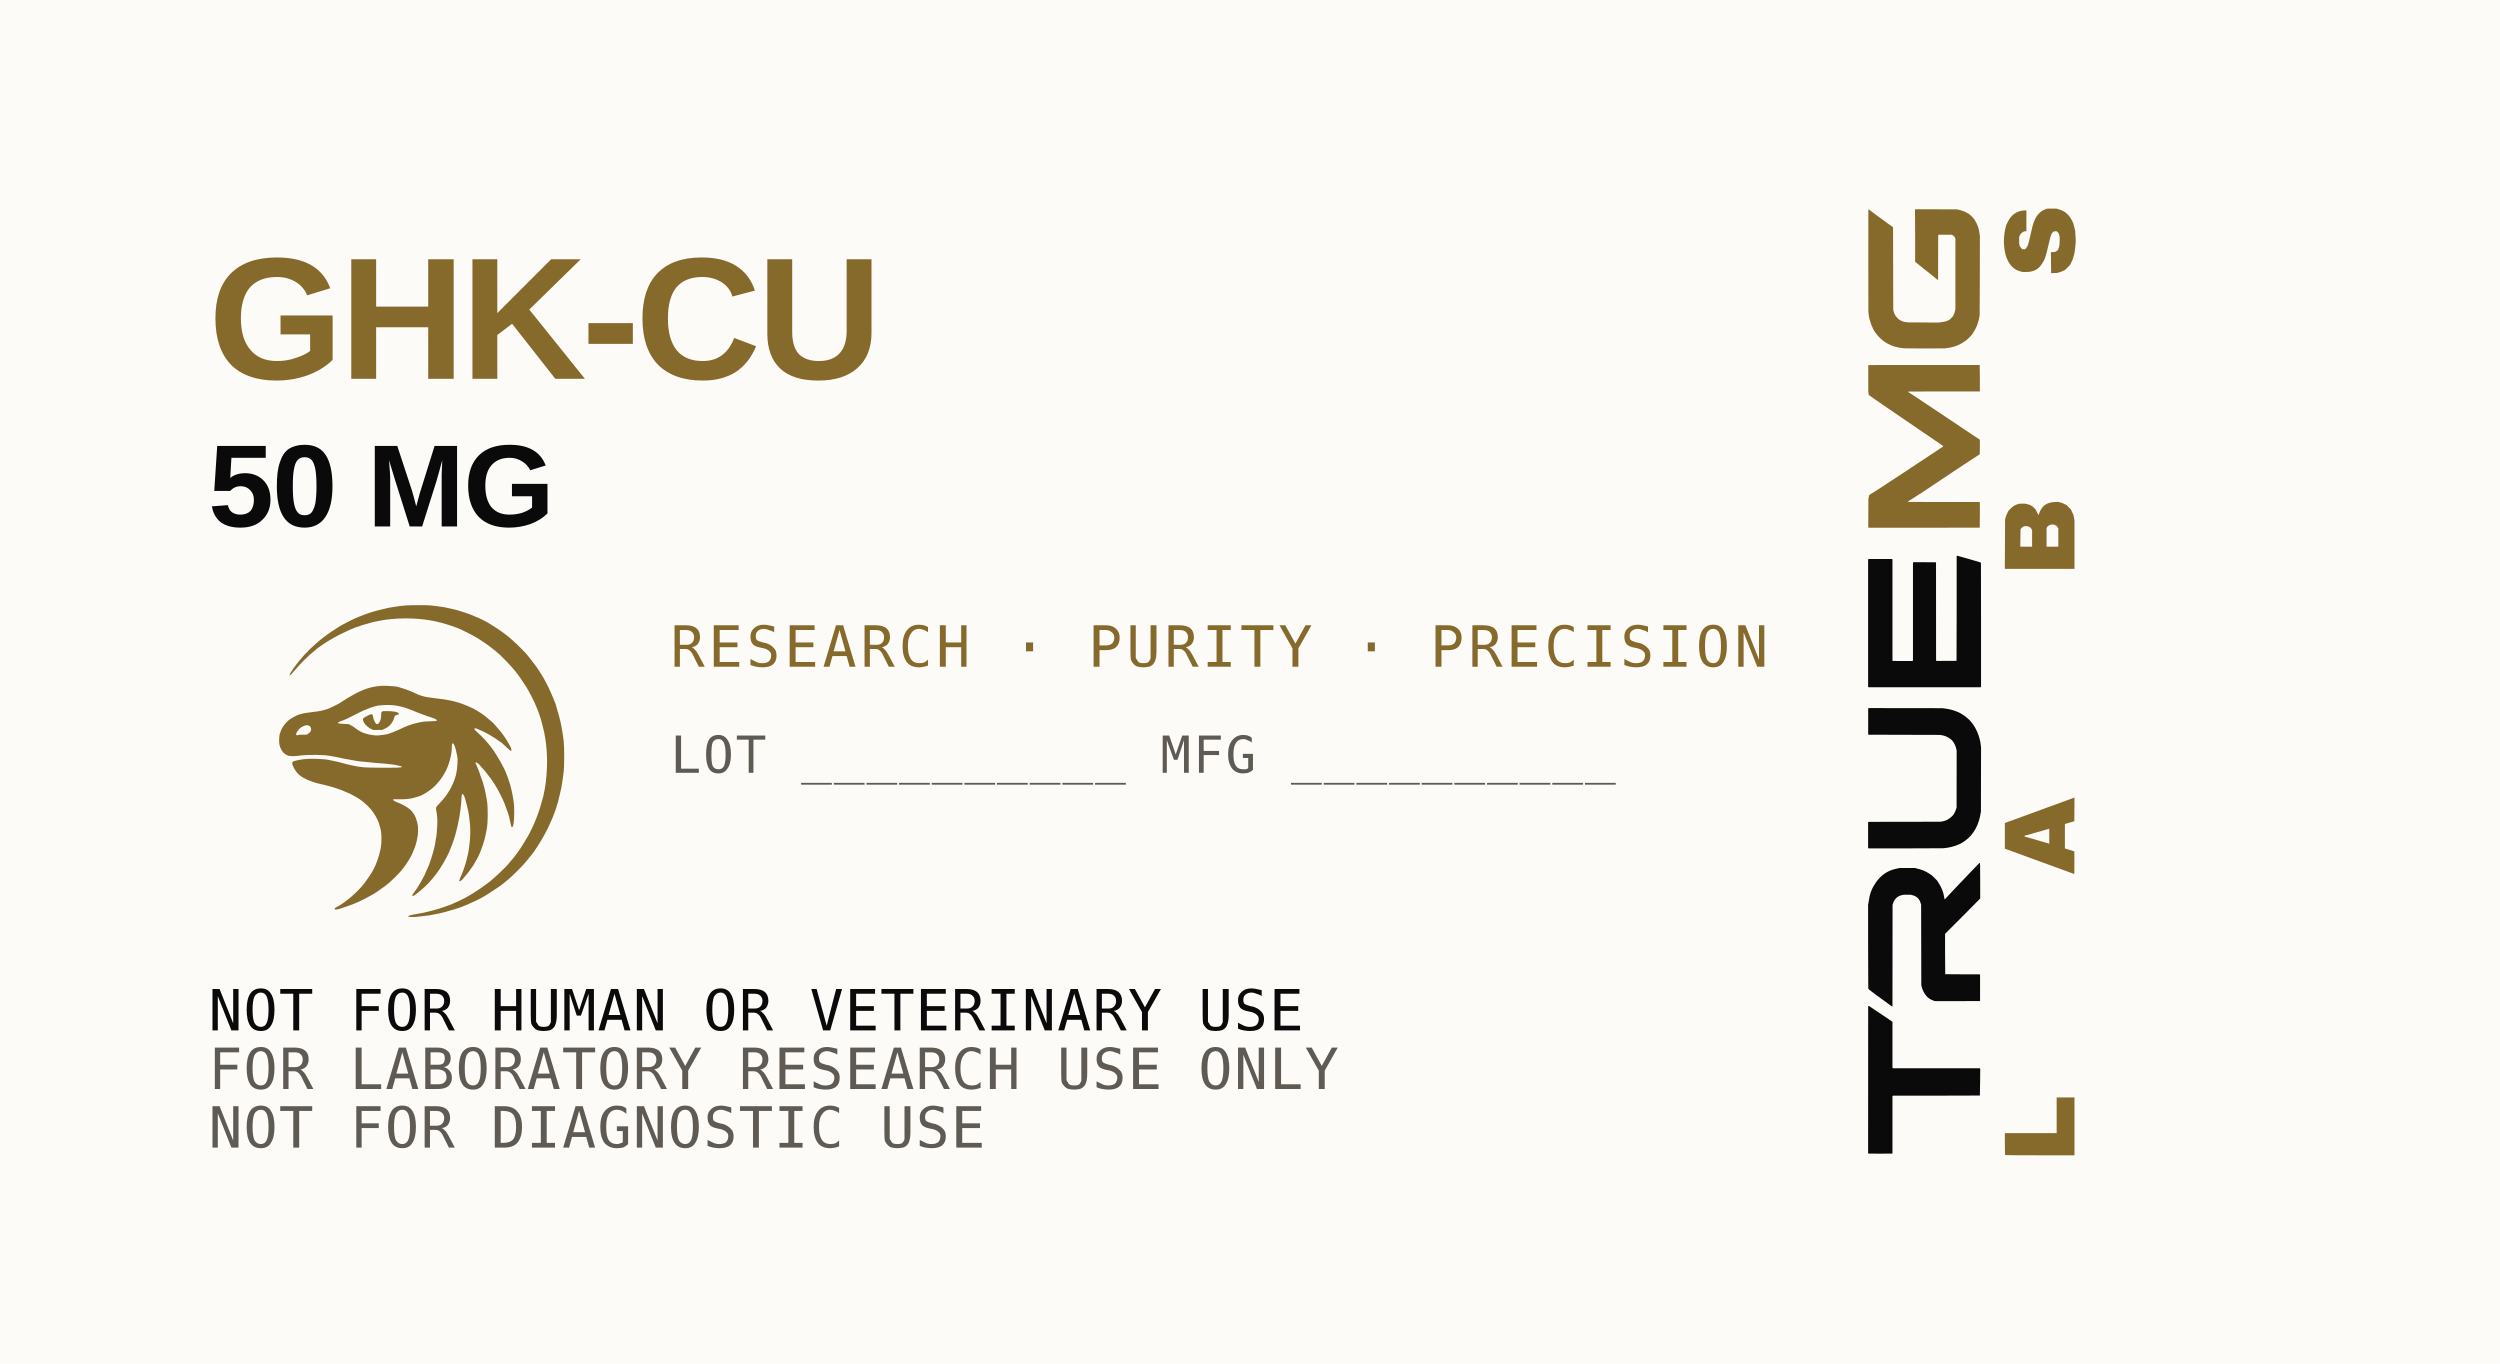
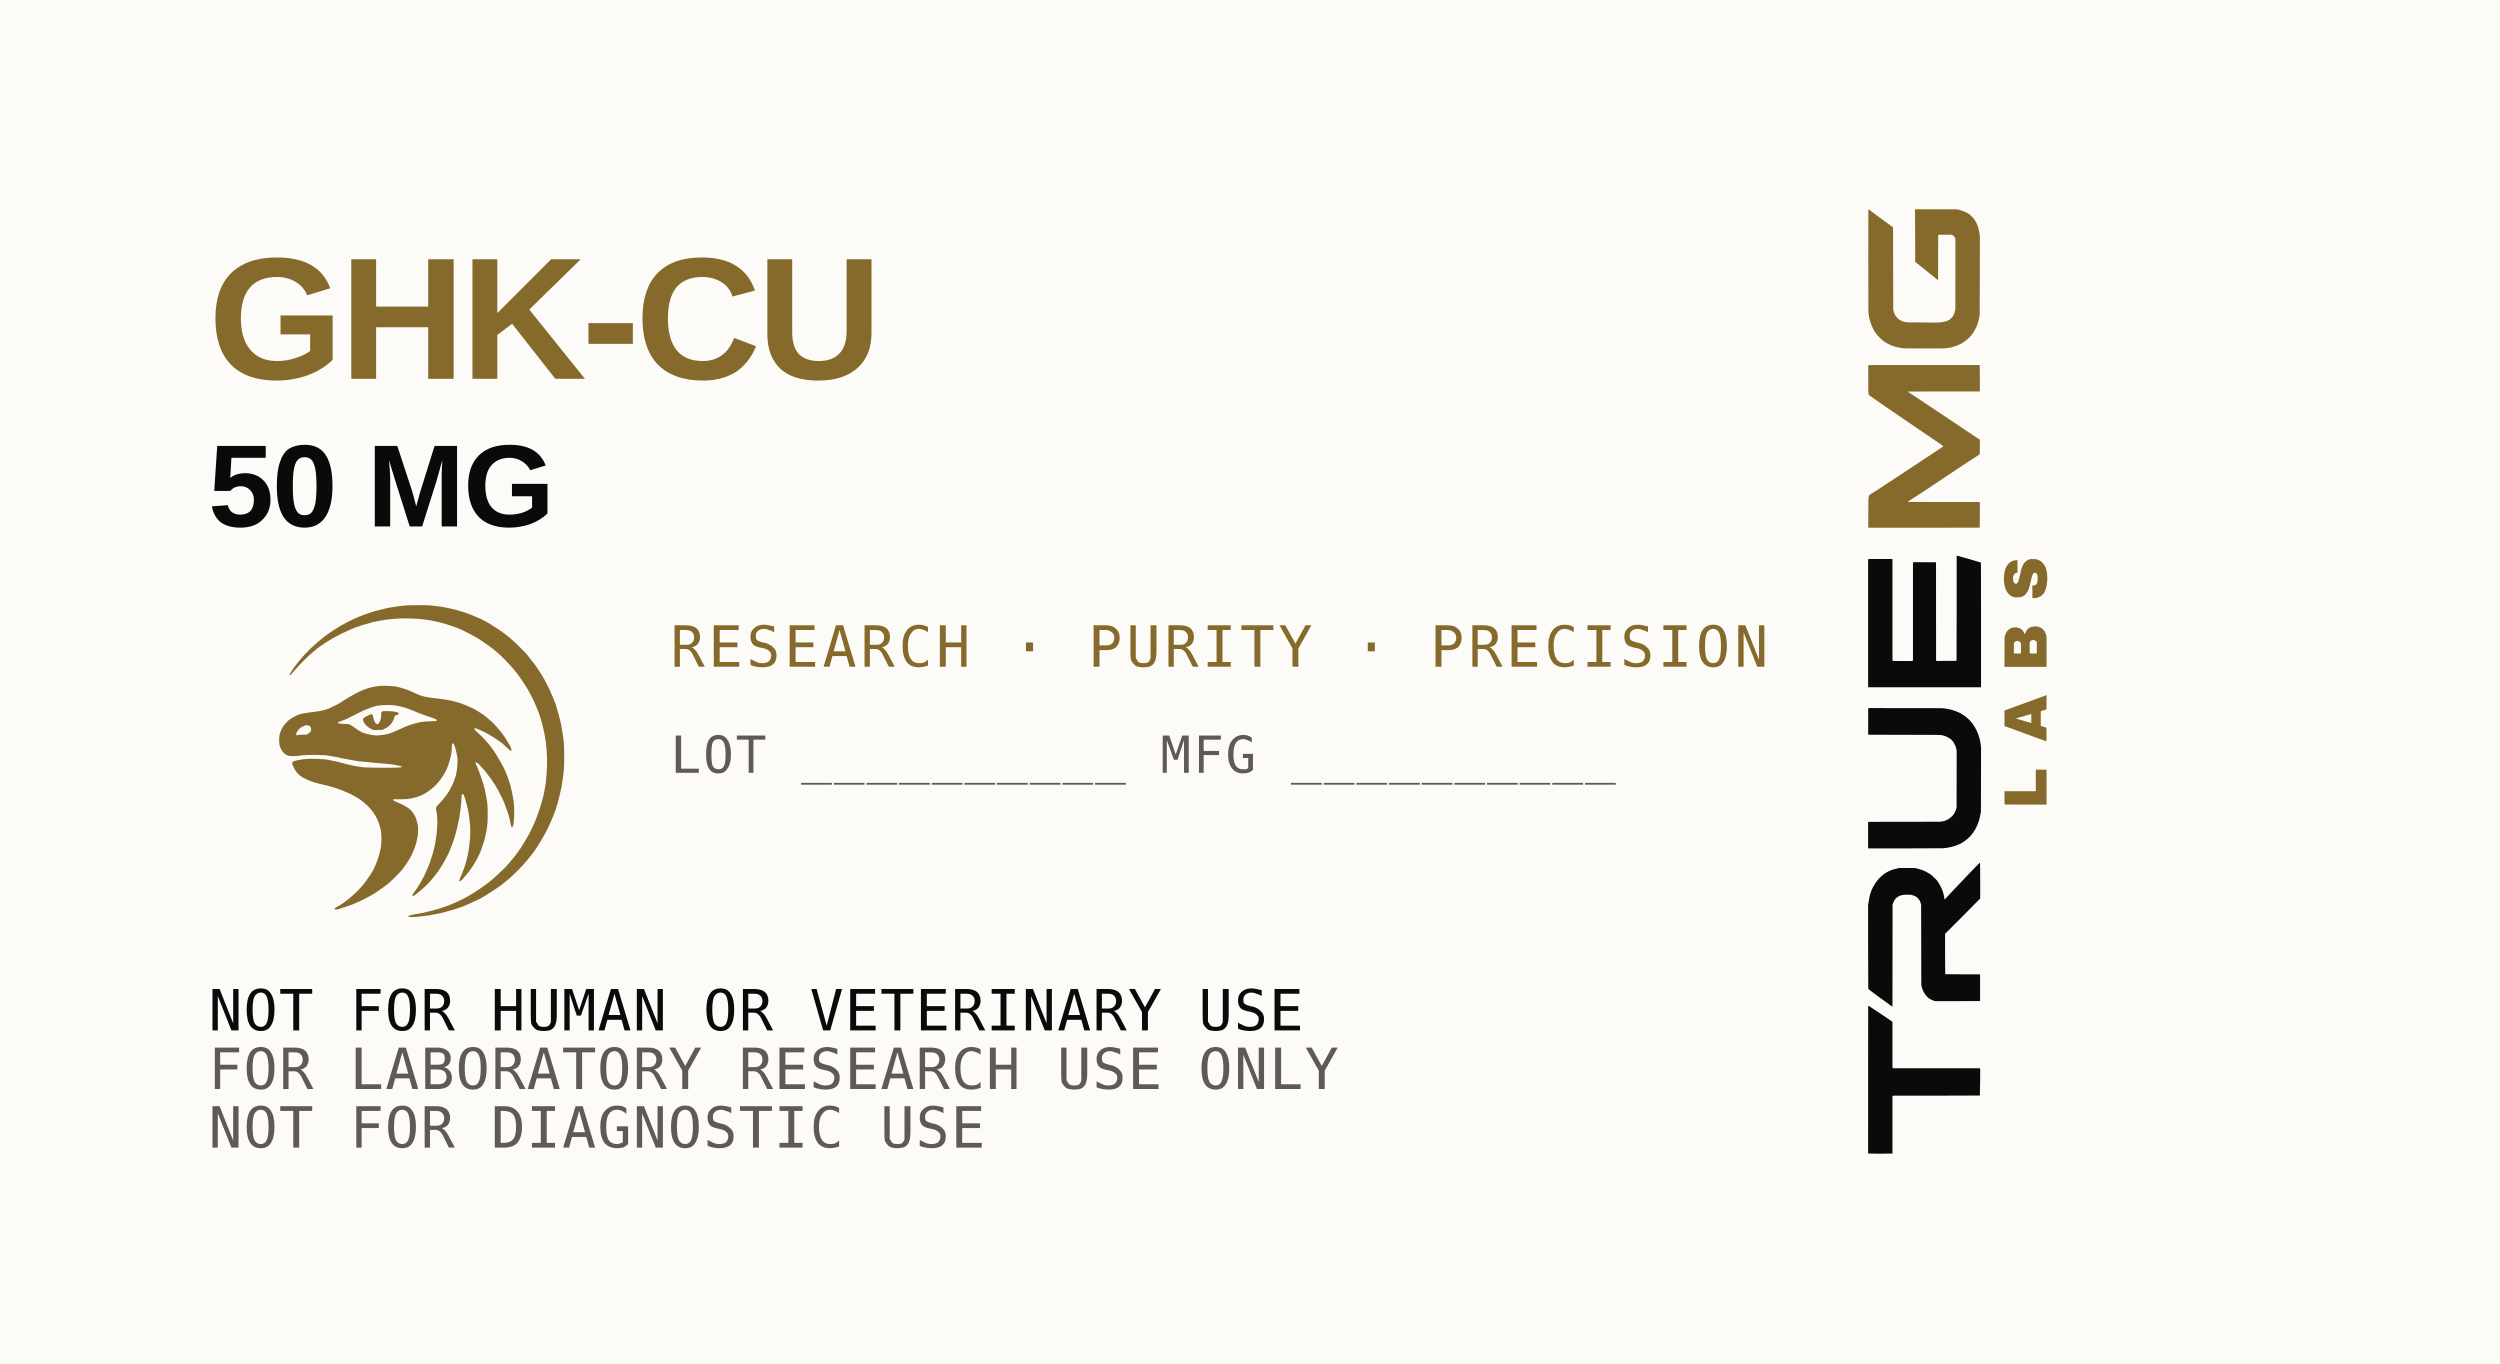
<svg xmlns="http://www.w3.org/2000/svg" width="66.0mm" height="36.0mm" viewBox="0 0 66.0 36.0">
  <rect x="0" y="0" width="66.0" height="36.0" fill="#FCFBF8" />
  <g transform="translate(49.30,30.50) rotate(-90) scale(0.004437)">
    <g transform="translate(0,681) scale(0.025,-0.025)" stroke="none">
      <g fill="#0A0A0B">
        <path d="M465 27020 l-58 -59 -15 -2770 c-8 -1524 0 -2802 18 -2841 l33 -70 6816 0 6815 0 61 -61 61 -61 -3 -10322 c-2 -5867 12 -10336 32 -10355 19 -18 1457 -45 3195 -61 l3160 -28 70 77 70 78 0 10325 0 10325 77 42 78 41 5439 0 5440 0 86 110 c125 160 843 1198 1065 1538 295 455 724 1099 1709 2569 l910 1356 -12 104 -12 103 -17488 9 -17488 9 -59 -58z" />
        <path d="M39653 27037 c-49 -18 -221 -200 -384 -405 -458 -576 -1855 -2468 -2161 -2925 -179 -268 -743 -1037 -1416 -1929 -166 -221 -278 -407 -266 -440 l22 -57 12086 -12 12086 -12 278 -88 c640 -203 1152 -536 1485 -965 307 -395 445 -712 569 -1304 l66 -320 0 -800 0 -800 -66 -300 c-181 -812 -569 -1408 -1152 -1768 -273 -168 -352 -202 -789 -341 l-351 -111 -9580 -21 -9580 -22 -300 -72 c-898 -215 -1753 -647 -2317 -1169 -555 -514 -833 -960 -1109 -1776 l-74 -220 -9 -5315 c-6 -2923 5 -5341 24 -5374 l33 -60 3113 -1 3113 0 48 65 47 66 6 4063 c3 2235 15 4080 27 4100 13 21 2011 36 4813 36 l4790 0 4138 -4134 c2275 -2274 4176 -4155 4224 -4180 l88 -46 3836 0 c2110 0 4003 12 4207 26 l369 26 19 50 c22 57 -449 537 -1427 1453 -693 648 -3219 3069 -3680 3525 -144 143 -513 492 -821 776 -307 284 -765 716 -1018 960 -460 444 -678 647 -1334 1239 l-350 316 13 64 12 65 180 30 c98 16 287 47 419 68 1108 179 2211 624 3280 1324 l560 366 620 626 620 626 263 400 c457 695 732 1203 890 1648 218 612 370 1114 408 1352 14 88 56 250 92 360 l67 200 0 1860 0 1860 -67 280 c-37 154 -105 451 -152 660 -425 1916 -1544 3522 -3281 4711 -1373 939 -2719 1447 -4380 1652 -176 22 -437 66 -580 99 l-260 59 -9960 -6 c-5478 -3 -9999 -20 -10047 -38z" />
        <path d="M73081 27003 l-41 -78 3 -8632 c2 -4748 18 -8831 36 -9073 101 -1383 432 -2698 970 -3860 66 -143 137 -296 156 -340 20 -44 107 -188 194 -320 88 -132 189 -294 225 -360 209 -379 985 -1283 1459 -1702 967 -852 2219 -1538 3517 -1926 650 -194 1101 -302 1480 -354 165 -23 381 -62 480 -87 l180 -46 7678 -14 7679 -14 341 41 c875 105 996 127 1782 328 1078 274 2363 850 3164 1418 90 64 252 177 360 252 187 130 549 429 780 644 172 160 902 995 1009 1154 55 80 204 315 333 521 129 206 275 440 325 520 50 80 106 181 125 225 20 44 83 188 142 320 184 414 294 707 421 1120 67 220 148 481 179 580 32 99 77 306 101 460 24 154 62 337 84 406 22 69 70 384 107 700 l66 574 11 8700 12 8700 -51 100 -50 100 -3067 0 -3067 0 -52 -52 -52 -52 -24 -8508 -24 -8508 -44 -260 c-110 -664 -270 -1122 -588 -1684 -416 -734 -817 -1122 -1520 -1473 -547 -273 -643 -308 -1159 -424 l-449 -100 -6776 10 -6776 11 -200 71 c-110 39 -290 99 -400 133 -249 78 -763 334 -1012 503 -573 388 -1285 1345 -1482 1993 -23 77 -72 239 -109 360 -36 121 -85 364 -108 540 l-41 320 -14 8515 -13 8515 -45 55 -46 55 -3073 0 -3074 0 -42 -77z" />
        <path d="M111470 27037 l-70 -41 0 -13357 0 -13356 77 -42 78 -41 14699 0 c8085 0 14727 11 14761 23 73 29 147 254 589 1797 45 154 107 361 140 460 63 190 147 481 240 830 105 394 171 630 288 1030 333 1138 450 1584 428 1620 l-25 40 -12447 1 c-6847 0 -12469 14 -12496 31 l-47 30 -13 2367 -12 2367 52 52 52 52 11644 8 11643 7 44 44 44 44 13 2601 14 2601 -64 97 -64 98 -11636 0 -11636 0 -65 65 -65 65 9 2319 10 2320 55 55 56 56 12035 0 12036 0 42 77 41 78 0 2733 0 2734 -61 88 -61 87 -15129 1 -15129 0 -70 -41z" />
      </g>
      <g fill="#866A2C">
        <path d="M149428 26991 l-69 -51 0 -13193 c0 -7256 10 -13210 23 -13230 14 -22 1228 -37 3012 -37 l2990 0 48 48 48 48 0 8485 c0 4667 11 8496 24 8510 51 51 137 -27 250 -225 101 -177 300 -490 866 -1360 66 -102 354 -541 640 -976 286 -435 601 -923 700 -1084 99 -162 321 -503 493 -760 172 -256 505 -753 740 -1103 235 -350 445 -663 467 -695 22 -31 510 -762 1084 -1623 574 -861 1170 -1754 1324 -1985 154 -231 405 -609 558 -840 153 -231 503 -754 776 -1163 274 -408 516 -772 538 -808 22 -36 195 -296 384 -577 189 -282 556 -836 816 -1232 1081 -1646 1205 -1838 1541 -2380 75 -121 155 -233 178 -249 22 -17 800 -30 1727 -30 l1686 -1 119 135 c65 75 217 295 338 490 237 384 977 1507 1354 2055 228 331 2457 3644 2617 3889 44 67 699 1051 1456 2187 757 1135 1423 2135 1480 2222 180 274 1884 2825 1961 2936 156 223 1269 1899 1393 2098 72 114 250 393 396 620 l265 412 64 -13 65 -12 10 -8456 10 -8455 45 -54 45 -54 3045 1 c1675 0 3068 15 3097 33 l52 33 3 9997 c2 5498 1 11430 -2 13183 l-5 3187 -64 64 -64 64 -3106 -3 -3106 -4 -378 -57 -379 -56 -90 -91 c-86 -86 -510 -688 -1208 -1715 -174 -255 -384 -561 -468 -680 -84 -119 -276 -396 -427 -616 -151 -220 -458 -665 -682 -990 -1061 -1535 -1504 -2184 -2993 -4392 -102 -151 -291 -424 -420 -606 -395 -558 -1826 -2658 -2692 -3952 -243 -363 -534 -795 -646 -960 -362 -533 -933 -1370 -1216 -1780 -151 -220 -481 -706 -734 -1080 -645 -958 -666 -976 -803 -710 -42 83 -173 285 -290 450 -117 165 -304 439 -414 609 -110 170 -319 485 -464 700 -262 388 -699 1050 -1710 2591 -288 440 -580 881 -649 980 -69 99 -254 378 -411 620 -158 242 -361 548 -451 680 -281 410 -2516 3790 -2639 3990 -64 104 -235 365 -380 580 -145 214 -333 498 -417 630 -84 132 -354 546 -599 920 -245 374 -615 940 -823 1259 -207 318 -435 660 -505 760 -71 99 -211 316 -313 481 -101 165 -291 462 -420 660 -130 198 -296 457 -368 575 -72 117 -167 271 -211 341 -44 69 -139 228 -212 352 -169 288 -192 306 -474 358 -129 23 -333 61 -454 84 l-220 41 -3341 16 -3341 15 -70 -51z" />
        <path d="M200748 27015 c-12 -12 -199 -36 -415 -54 -432 -34 -1041 -135 -1353 -224 -1056 -300 -1666 -529 -2360 -890 -1428 -741 -2792 -2118 -3512 -3547 -409 -812 -663 -1509 -787 -2160 -25 -132 -70 -357 -100 -500 -79 -379 -135 -742 -162 -1060 -43 -494 -55 -9253 -14 -9700 56 -610 149 -1204 259 -1660 102 -419 325 -1132 377 -1200 16 -22 80 -166 140 -320 130 -331 384 -846 530 -1076 305 -481 394 -610 605 -874 491 -615 1084 -1182 1642 -1570 290 -202 1442 -860 1505 -860 28 0 101 -26 164 -59 200 -104 621 -251 1093 -383 253 -70 546 -153 651 -184 105 -31 330 -75 500 -97 170 -23 390 -53 489 -68 99 -14 4347 -33 9440 -40 l9260 -14 540 64 c656 78 1322 222 1791 386 457 161 1227 540 1629 803 397 259 1101 959 1378 1369 420 622 746 1395 972 2303 l125 500 14 4945 15 4946 -71 71 -71 71 -1581 -27 c-870 -14 -3652 -26 -6184 -26 l-4603 0 -358 -430 c-730 -878 -909 -1102 -1673 -2099 -240 -314 -558 -715 -706 -891 -148 -176 -383 -466 -523 -644 -337 -431 -699 -871 -887 -1081 -88 -98 -148 -202 -140 -243 l14 -72 5305 -10 5304 -10 53 -64 53 -63 2 -1507 2 -1506 -91 -224 c-110 -274 -304 -474 -603 -623 l-226 -113 -8400 4 -8400 4 -320 70 c-469 102 -882 246 -1179 409 l-261 145 -360 364 -361 364 -139 260 c-255 475 -361 834 -439 1480 -25 209 -65 499 -88 643 l-43 264 25 3744 25 3744 40 105 c22 58 40 190 41 293 1 337 223 944 505 1380 483 748 1297 1294 2194 1474 l240 48 9794 23 9795 22 117 140 c64 77 166 212 225 299 139 203 491 691 749 1038 529 712 1029 1396 1202 1646 106 153 235 331 287 397 354 447 648 839 1069 1427 120 168 302 408 403 532 l184 226 -13 87 -12 88 -12145 8 c-6680 5 -12155 -1 -12167 -13z" />
      </g>
    </g>
-     <g transform="translate(0,811.8) scale(2.00071)">
+     <g transform="translate(2086.5,811.8) scale(1.209881)">
      <g transform="translate(0,214) scale(0.025,-0.025)" fill="#866A2C" stroke="none">
-         <path d="M108180 8534 c-883 -105 -1223 -191 -1720 -433 -723 -354 -1137 -832 -1320 -1524 l-62 -237 -3 -388 c-4 -854 255 -1416 851 -1840 580 -413 916 -536 2354 -856 1425 -317 1640 -428 1640 -841 l0 -141 -113 -114 -114 -113 -214 -63 -214 -64 -425 0 c-504 0 -844 55 -1052 172 l-152 85 -83 134 -83 134 -20 258 -21 258 -1245 -10 -1244 -11 9 -334 9 -334 66 -266 c36 -146 121 -374 189 -506 l125 -240 281 -282 281 -281 281 -146 c560 -291 1154 -435 2099 -509 l500 -39 606 38 606 39 461 117 462 116 312 163 c696 362 1073 805 1299 1525 l94 299 -2 560 -2 560 -94 240 c-217 556 -654 973 -1318 1259 -413 178 -717 261 -1834 501 -954 205 -1224 295 -1434 476 l-146 126 -4 173 -5 172 146 134 147 134 173 52 173 51 400 1 400 1 151 -53 c299 -106 549 -418 549 -685 l0 -122 1240 0 1240 0 0 232 c0 429 -157 880 -432 1244 -232 306 -531 541 -948 745 l-360 176 -388 100 c-588 151 -1538 223 -2092 157z" />
-         <path d="M27 8413 c-15 -14 -27 -1877 -27 -4140 l0 -4113 3440 0 3440 0 0 1060 0 1060 -2120 0 -2120 0 0 3080 0 3080 -1293 0 c-712 0 -1306 -12 -1320 -27z" />
-         <path d="M36449 8370 c-16 -38 -696 -1897 -1510 -4130 l-1482 -4060 1338 -11 c735 -5 1345 -2 1355 8 10 10 94 267 186 571 l167 552 1453 0 1453 0 166 -560 166 -560 1408 -11 1408 -10 -54 150 c-226 634 -2882 7899 -2925 8001 l-54 130 -1523 0 -1524 0 -28 -70z m1733 -2892 c92 -340 278 -981 413 -1425 135 -444 245 -826 245 -850 l0 -43 -880 0 -880 0 0 35 c0 20 118 428 261 908 144 480 325 1099 402 1375 77 276 150 534 162 574 12 40 41 66 65 58 l43 -14 169 -618z" />
-         <path d="M69760 4303 l0 -4143 2902 0 2901 0 309 62 308 62 334 158 333 158 252 251 251 252 125 248 c69 137 153 351 185 477 l60 229 -1 321 c-1 601 -160 1085 -470 1430 -201 224 -556 447 -848 535 -133 40 -241 82 -241 95 0 12 146 91 325 175 l324 152 189 177 c231 216 381 483 460 821 l61 257 0 322 1 321 -62 239 c-83 323 -270 621 -559 892 l-241 226 -260 128 c-143 71 -368 160 -499 198 l-239 69 -2950 15 -2950 15 0 -4142z m4807 2197 c59 -44 145 -145 190 -225 l83 -146 0 -196 0 -196 -90 -178 -90 -178 -136 -91 -136 -90 -994 0 -994 0 0 702 0 702 1030 -12 1030 -12 107 -80z m151 -3079 c149 -77 276 -287 306 -506 l24 -176 -47 -179 c-53 -196 -161 -336 -329 -424 l-108 -56 -1082 0 -1082 0 0 700 0 700 1102 0 1102 0 114 -59z" />
+         <g transform="translate(0.0,0)">
+           <path d="M27 8413 c-15 -14 -27 -1877 -27 -4140 l0 -4113 3440 0 3440 0 0 1060 0 1060 -2120 0 -2120 0 0 3080 0 3080 -1293 0 c-712 0 -1306 -12 -1320 -27z" />
+         </g>
+         <g transform="translate(-21015.9,0)">
+           <path d="M36449 8370 c-16 -38 -696 -1897 -1510 -4130 l-1482 -4060 1338 -11 c735 -5 1345 -2 1355 8 10 10 94 267 186 571 l167 552 1453 0 1453 0 166 -560 166 -560 1408 -11 1408 -10 -54 150 c-226 634 -2882 7899 -2925 8001 l-54 130 -1523 0 -1524 0 -28 -70z m1733 -2892 c92 -340 278 -981 413 -1425 135 -444 245 -826 245 -850 l0 -43 -880 0 -880 0 0 35 c0 20 118 428 261 908 144 480 325 1099 402 1375 77 276 150 534 162 574 12 40 41 66 65 58 l43 -14 169 -618z" />
+         </g>
+         <g transform="translate(-42657.8,0)">
+           <path d="M69760 4303 l0 -4143 2902 0 2901 0 309 62 308 62 334 158 333 158 252 251 251 252 125 248 c69 137 153 351 185 477 l60 229 -1 321 c-1 601 -160 1085 -470 1430 -201 224 -556 447 -848 535 -133 40 -241 82 -241 95 0 12 146 91 325 175 l324 152 189 177 c231 216 381 483 460 821 l61 257 0 322 1 321 -62 239 c-83 323 -270 621 -559 892 l-241 226 -260 128 c-143 71 -368 160 -499 198 l-239 69 -2950 15 -2950 15 0 -4142z m4807 2197 c59 -44 145 -145 190 -225 l83 -146 0 -196 0 -196 -90 -178 -90 -178 -136 -91 -136 -90 -994 0 -994 0 0 702 0 702 1030 -12 1030 -12 107 -80z m151 -3079 c149 -77 276 -287 306 -506 l24 -176 -47 -179 c-53 -196 -161 -336 -329 -424 l-108 -56 -1082 0 -1082 0 0 700 0 700 1102 0 1102 0 114 -59z" />
+         </g>
+         <g transform="translate(-64316.7,0)">
+           <path d="M108180 8534 c-883 -105 -1223 -191 -1720 -433 -723 -354 -1137 -832 -1320 -1524 l-62 -237 -3 -388 c-4 -854 255 -1416 851 -1840 580 -413 916 -536 2354 -856 1425 -317 1640 -428 1640 -841 l0 -141 -113 -114 -114 -113 -214 -63 -214 -64 -425 0 c-504 0 -844 55 -1052 172 l-152 85 -83 134 -83 134 -20 258 -21 258 -1245 -10 -1244 -11 9 -334 9 -334 66 -266 c36 -146 121 -374 189 -506 l125 -240 281 -282 281 -281 281 -146 c560 -291 1154 -435 2099 -509 l500 -39 606 38 606 39 461 117 462 116 312 163 c696 362 1073 805 1299 1525 l94 299 -2 560 -2 560 -94 240 c-217 556 -654 973 -1318 1259 -413 178 -717 261 -1834 501 -954 205 -1224 295 -1434 476 l-146 126 -4 173 -5 172 146 134 147 134 173 52 173 51 400 1 400 1 151 -53 c299 -106 549 -418 549 -685 l0 -122 1240 0 1240 0 0 232 c0 429 -157 880 -432 1244 -232 306 -531 541 -948 745 l-360 176 -388 100 c-588 151 -1538 223 -2092 157z" />
+         </g>
      </g>
    </g>
  </g>
  <text x="5.5" y="10.00" font-family="Archivo Black, Archivo, Helvetica Neue, Arial, sans-serif" font-weight="900" font-size="4.60" letter-spacing="-0.12" fill="#866A2C">GHK-CU</text>
  <text x="5.5" y="13.90" font-family="Archivo Black, Archivo, Helvetica Neue, Arial, sans-serif" font-weight="900" font-size="3.10" letter-spacing="-0.04" fill="#0A0A0B">50 MG</text>
  <g transform="translate(5.500,14.600) scale(0.006875)">
    <g transform="translate(0,1600) scale(0.025,-0.025)" fill="#866A2C" stroke="none">
      <path d="M30400 55957 c-297 -16 -720 -59 -940 -94 -220 -35 -598 -91 -840 -124 -768 -105 -982 -149 -2060 -419 -187 -47 -520 -130 -740 -184 -821 -204 -2477 -801 -3440 -1242 -528 -241 -1624 -809 -2100 -1086 -590 -345 -2063 -1335 -2434 -1636 -184 -150 -429 -344 -546 -432 -225 -171 -418 -340 -1592 -1400 -171 -154 -354 -346 -408 -427 -53 -81 -151 -178 -217 -217 -65 -39 -332 -323 -591 -631 -260 -307 -536 -632 -615 -722 -79 -90 -204 -252 -278 -361 -74 -110 -192 -263 -262 -340 -114 -126 -263 -343 -696 -1013 -216 -334 -206 -561 14 -319 54 61 220 236 368 390 148 154 351 382 453 506 583 717 1913 2044 2524 2520 187 146 376 305 420 354 124 139 986 773 1403 1033 152 95 430 269 617 387 719 454 2073 1166 2860 1505 308 133 603 269 657 303 136 88 871 359 1323 488 209 60 422 131 472 159 51 28 280 93 509 144 229 52 529 139 668 194 138 54 485 138 771 186 286 48 664 121 840 162 176 41 500 94 720 119 220 24 553 61 740 82 1195 135 2877 157 4140 55 2107 -171 3829 -563 6000 -1368 547 -203 1543 -682 2440 -1172 805 -441 925 -512 1273 -757 172 -121 406 -279 520 -351 314 -199 918 -640 1261 -920 168 -138 414 -333 546 -433 671 -512 2476 -2380 3072 -3178 171 -230 399 -535 507 -678 203 -270 597 -862 1144 -1720 301 -472 1075 -1973 1331 -2582 244 -582 288 -689 440 -1078 157 -402 526 -1548 526 -1634 0 -25 63 -271 139 -546 425 -1525 659 -3281 692 -5200 24 -1413 -143 -3550 -352 -4500 -43 -198 -116 -563 -160 -812 -45 -249 -115 -537 -156 -640 -40 -103 -95 -296 -122 -428 -70 -351 -400 -1420 -556 -1800 -45 -110 -126 -335 -179 -500 -303 -935 -1266 -2951 -1690 -3540 -48 -66 -136 -217 -195 -335 -59 -118 -223 -384 -363 -590 -141 -206 -291 -442 -333 -525 -80 -157 -865 -1223 -1119 -1521 -80 -93 -265 -302 -411 -463 -146 -160 -293 -345 -327 -409 -114 -218 -2195 -2185 -2830 -2676 -482 -373 -1297 -962 -1638 -1185 -187 -123 -392 -257 -455 -299 -933 -620 -1772 -1089 -2765 -1547 -1211 -558 -1273 -583 -2220 -892 -165 -54 -462 -153 -659 -220 -404 -137 -1597 -460 -1841 -499 -88 -14 -268 -60 -400 -101 -132 -42 -497 -113 -811 -159 -315 -46 -711 -117 -880 -159 -170 -41 -410 -95 -534 -119 -231 -46 -397 -133 -347 -183 95 -94 798 -124 1312 -56 165 22 480 57 700 78 872 82 1752 214 2260 340 209 52 470 107 580 122 229 33 1212 293 1670 443 170 56 494 152 720 213 225 62 554 167 730 234 812 310 1131 440 1222 499 54 35 216 108 361 162 314 117 1446 662 1757 846 121 71 355 207 520 301 366 210 1934 1241 2396 1576 184 134 481 371 660 526 178 155 414 350 524 433 303 227 1686 1577 2220 2165 530 584 702 788 1026 1220 124 165 288 365 363 445 76 80 195 237 265 348 69 111 214 324 322 474 107 150 267 390 356 533 591 958 912 1505 1022 1741 70 149 190 374 268 501 77 128 192 355 255 505 63 150 272 615 464 1033 191 418 388 895 437 1060 48 165 128 376 176 469 47 93 114 299 147 457 34 159 105 389 159 511 54 123 134 394 178 603 44 209 133 578 197 820 205 766 368 1607 466 2396 53 420 127 980 164 1244 103 719 104 3773 2 4678 -40 351 -80 651 -89 666 -10 15 -53 304 -97 642 -44 338 -123 794 -176 1014 -53 220 -110 499 -126 620 -35 263 -450 1784 -595 2180 -56 154 -103 326 -103 383 -1 57 -46 192 -102 300 -55 108 -130 296 -165 417 -36 121 -106 301 -157 400 -51 99 -137 297 -190 440 -127 339 -665 1495 -792 1700 -54 88 -134 241 -177 340 -180 415 -1143 1960 -1598 2567 -399 531 -784 1023 -1271 1625 -285 353 -1603 1669 -2131 2128 -215 187 -483 422 -594 522 -112 101 -303 252 -424 337 -121 85 -274 203 -340 262 -268 241 -2259 1538 -2760 1799 -154 81 -352 185 -440 232 -251 134 -937 448 -980 448 -21 0 -151 53 -289 119 -523 248 -1616 649 -2243 823 -194 54 -383 113 -420 133 -38 19 -212 65 -388 103 -176 37 -574 130 -885 205 -311 75 -689 154 -840 175 -151 22 -572 84 -935 139 -363 54 -912 118 -1220 141 -624 46 -2827 46 -3660 -1z" />
      <path d="M26520 43595 c-1503 -101 -2804 -534 -4460 -1485 -714 -409 -983 -571 -1100 -661 -55 -43 -163 -110 -240 -149 -77 -40 -201 -119 -276 -176 -252 -192 -912 -540 -1832 -966 -362 -168 -1371 -434 -1832 -483 -220 -24 -849 -105 -1397 -181 -1084 -151 -1615 -302 -2108 -598 -124 -75 -244 -136 -267 -136 -23 0 -123 -62 -222 -138 -99 -75 -243 -170 -319 -210 -194 -101 -835 -791 -958 -1032 -57 -110 -148 -261 -204 -335 -55 -74 -113 -191 -127 -260 -15 -69 -77 -242 -139 -385 -93 -215 -119 -350 -150 -780 -62 -878 26 -1314 388 -1935 234 -401 636 -717 1052 -828 273 -73 1001 -73 1501 0 1439 208 4011 182 5050 -52 99 -22 459 -87 800 -145 341 -57 728 -138 860 -179 132 -41 510 -114 840 -162 330 -47 780 -129 1000 -181 220 -51 607 -113 860 -136 253 -24 865 -80 1360 -124 495 -45 981 -98 1080 -118 99 -20 306 -37 460 -38 354 -3 1780 -140 2269 -220 561 -91 1231 -246 1282 -297 107 -107 -50 -145 -708 -168 -1005 -37 -4364 -9 -5019 41 -919 71 -2277 343 -3524 706 -295 86 -642 164 -1920 435 -801 170 -2892 235 -3833 119 -689 -85 -1433 -246 -1627 -352 -142 -77 -161 -105 -172 -254 -7 -100 14 -219 54 -296 36 -70 115 -247 175 -392 132 -321 525 -849 832 -1119 668 -585 2172 -1205 3551 -1464 184 -34 412 -90 507 -124 95 -34 263 -78 373 -99 481 -89 2334 -717 2607 -883 70 -43 250 -120 400 -172 244 -83 464 -195 1313 -665 764 -423 1614 -1125 2248 -1858 531 -613 1106 -1620 1268 -2220 39 -143 124 -429 189 -636 240 -761 257 -2233 37 -3317 -217 -1075 -632 -2255 -1116 -3173 -229 -434 -819 -1321 -1340 -2014 -1001 -1331 -3082 -3113 -4317 -3698 -201 -95 -291 -207 -251 -311 40 -104 505 -42 935 126 201 79 390 143 420 143 30 0 161 38 291 85 130 47 425 153 656 235 1057 378 1752 700 3120 1446 773 421 1073 619 2200 1450 708 522 898 688 1617 1407 888 889 1167 1215 1709 1992 459 658 952 1543 1074 1925 28 88 87 232 131 320 162 320 426 1184 487 1588 34 226 81 482 105 568 24 86 47 446 51 800 5 574 -6 700 -108 1164 -196 892 -591 1610 -1163 2111 -348 305 -1330 854 -1763 986 -288 88 -828 392 -822 463 7 83 242 104 886 80 867 -32 1816 58 2336 222 198 62 469 141 603 175 749 190 2014 1010 2759 1788 834 871 1481 1889 1872 2948 371 1003 586 2015 587 2767 0 510 43 700 159 700 169 0 460 -829 623 -1780 l107 -620 -22 -660 c-20 -592 -86 -1119 -231 -1831 -41 -202 -387 -1161 -474 -1316 -22 -40 -93 -192 -157 -337 -367 -838 -1079 -1848 -1882 -2673 -599 -615 -608 -633 -509 -1135 146 -744 192 -1447 147 -2272 -48 -871 -109 -1582 -139 -1632 -12 -18 -67 -361 -124 -762 -56 -401 -146 -867 -198 -1036 -53 -168 -107 -378 -122 -466 -14 -88 -78 -322 -141 -520 -64 -198 -160 -504 -214 -680 -152 -499 -411 -1216 -459 -1274 -24 -29 -90 -177 -147 -329 -57 -152 -145 -349 -195 -437 -51 -88 -122 -250 -158 -360 -36 -110 -119 -281 -185 -380 -66 -99 -120 -197 -120 -218 0 -20 -72 -160 -160 -310 -88 -149 -235 -402 -327 -562 -315 -549 -487 -810 -761 -1157 -516 -654 -501 -911 32 -556 404 269 1699 1403 2036 1782 132 149 367 412 523 584 778 860 1696 2237 2305 3457 131 264 289 579 351 700 62 121 141 322 177 448 36 125 128 358 204 519 77 160 140 315 140 345 0 29 52 183 115 341 392 980 975 3467 1107 4727 32 308 86 767 118 1020 33 253 61 649 62 880 5 962 253 961 558 -3 94 -296 211 -735 261 -977 49 -242 135 -611 191 -820 55 -209 121 -587 145 -840 25 -253 62 -559 82 -680 172 -1013 156 -2619 -38 -3940 -42 -286 -88 -619 -102 -740 -14 -121 -76 -427 -137 -680 -61 -253 -150 -622 -197 -820 -127 -538 -590 -1900 -721 -2122 -39 -66 -146 -312 -238 -546 -153 -393 -176 -552 -79 -552 54 0 393 237 393 275 0 17 149 195 331 395 955 1050 1835 2420 2383 3710 337 792 716 1965 832 2574 36 190 109 535 161 766 162 707 225 1653 199 3000 -22 1204 -30 1285 -245 2420 -174 915 -259 1298 -325 1453 -34 81 -78 246 -98 366 -20 121 -90 346 -154 500 -65 155 -172 452 -238 661 -219 697 -371 1096 -590 1549 -225 468 -255 587 -158 625 60 23 542 -311 542 -375 0 -18 167 -210 371 -426 204 -216 424 -465 490 -553 65 -88 227 -295 361 -460 806 -1000 1475 -2061 2055 -3260 159 -330 307 -633 329 -674 87 -161 473 -1149 536 -1371 37 -129 117 -352 179 -495 130 -300 330 -1063 443 -1694 78 -431 162 -666 238 -666 74 0 192 250 233 495 136 809 151 2549 29 3405 -164 1155 -478 2567 -677 3046 -53 129 -120 333 -147 454 -28 121 -91 301 -140 400 -49 99 -112 252 -139 340 -263 842 -1447 2937 -2313 4092 -647 863 -1321 1593 -2113 2292 -380 335 -559 564 -507 649 35 57 368 -4 513 -94 72 -44 234 -116 359 -159 125 -43 285 -113 354 -156 69 -43 225 -117 346 -164 193 -76 779 -416 1600 -929 143 -89 368 -246 500 -349 132 -103 324 -236 427 -295 103 -59 226 -156 273 -217 47 -60 209 -209 361 -330 151 -121 341 -298 423 -393 147 -172 412 -367 500 -367 65 0 11 374 -86 593 -41 95 -200 374 -352 620 -152 246 -308 510 -346 587 -75 150 -584 868 -818 1153 -619 756 -1136 1324 -1463 1607 -910 786 -1306 1090 -1806 1385 -172 102 -385 235 -473 295 -208 143 -717 397 -1153 577 -191 79 -504 209 -697 289 -192 80 -485 187 -650 238 -165 50 -453 139 -640 196 -545 168 -1843 407 -2580 476 -374 34 -869 97 -1100 139 -231 41 -582 94 -780 116 -361 41 -1191 293 -1520 460 -595 303 -1597 706 -2220 892 -828 248 -1011 292 -1227 295 -114 1 -339 19 -500 39 -451 57 -1085 72 -1593 38z m1750 -2955 c603 -47 1755 -303 2219 -493 182 -75 385 -148 451 -164 66 -15 237 -80 380 -143 809 -358 2387 -945 3079 -1146 331 -96 539 -198 665 -324 l62 -61 -65 -65 c-53 -53 -213 -68 -952 -89 -973 -28 -1196 -54 -1970 -230 -915 -207 -1807 -533 -2759 -1007 -349 -173 -1455 -617 -1800 -722 -198 -60 -1095 -189 -1477 -212 -768 -46 -2093 236 -2671 568 -510 292 -675 400 -952 621 -165 132 -444 309 -620 393 l-320 152 -722 36 c-406 19 -761 55 -810 82 -106 56 -115 157 -18 191 39 13 178 68 310 123 132 55 384 151 560 213 176 62 653 285 1060 495 407 211 947 483 1200 605 253 122 559 273 680 335 121 62 328 144 460 181 132 37 313 110 402 161 90 52 307 131 483 176 176 45 382 108 458 139 375 156 1784 254 2667 185z m-12741 -3188 c84 -49 157 -141 206 -259 153 -369 -11 -726 -452 -985 l-183 -108 -600 0 c-407 0 -628 -16 -687 -50 -118 -67 -232 -63 -294 11 -172 208 461 1091 900 1255 118 44 284 119 368 165 187 103 540 89 742 -29z" />
      <path d="M26687 39620 l-119 -100 -18 -470 c-17 -409 -36 -512 -147 -790 -197 -494 -466 -674 -672 -450 -159 174 -361 642 -408 950 -51 326 -114 458 -237 490 -131 34 -1056 -420 -1251 -615 -316 -316 318 -1235 1125 -1629 l379 -186 681 3 680 2 425 205 c315 151 495 269 691 452 333 312 649 831 725 1190 68 324 93 351 426 450 314 94 364 159 230 301 -178 190 -840 297 -1832 297 l-559 0 -119 -100z" />
    </g>
  </g>
  <text x="17.70" y="17.60" font-family="IBM Plex Mono, SF Mono, Menlo, monospace" font-size="1.50" letter-spacing="0.1" fill="#866A2C">RESEARCH · PURITY · PRECISION</text>
  <text x="17.70" y="20.40" font-family="IBM Plex Mono, SF Mono, Menlo, monospace" font-size="1.35" letter-spacing="0.05" fill="#5F5B54">LOT __________  MFG __________</text>
  <text x="5.5" y="27.20" font-family="IBM Plex Mono, SF Mono, Menlo, monospace" font-size="1.50" letter-spacing="0.03" fill="#0A0A0B">NOT FOR HUMAN OR VETERINARY USE</text>
  <text x="5.5" y="28.75" font-family="IBM Plex Mono, SF Mono, Menlo, monospace" font-size="1.50" letter-spacing="0.03" fill="#5F5B54">FOR LABORATORY RESEARCH USE ONLY</text>
  <text x="5.5" y="30.30" font-family="IBM Plex Mono, SF Mono, Menlo, monospace" font-size="1.50" letter-spacing="0.03" fill="#5F5B54">NOT FOR DIAGNOSTIC USE</text>
</svg>
